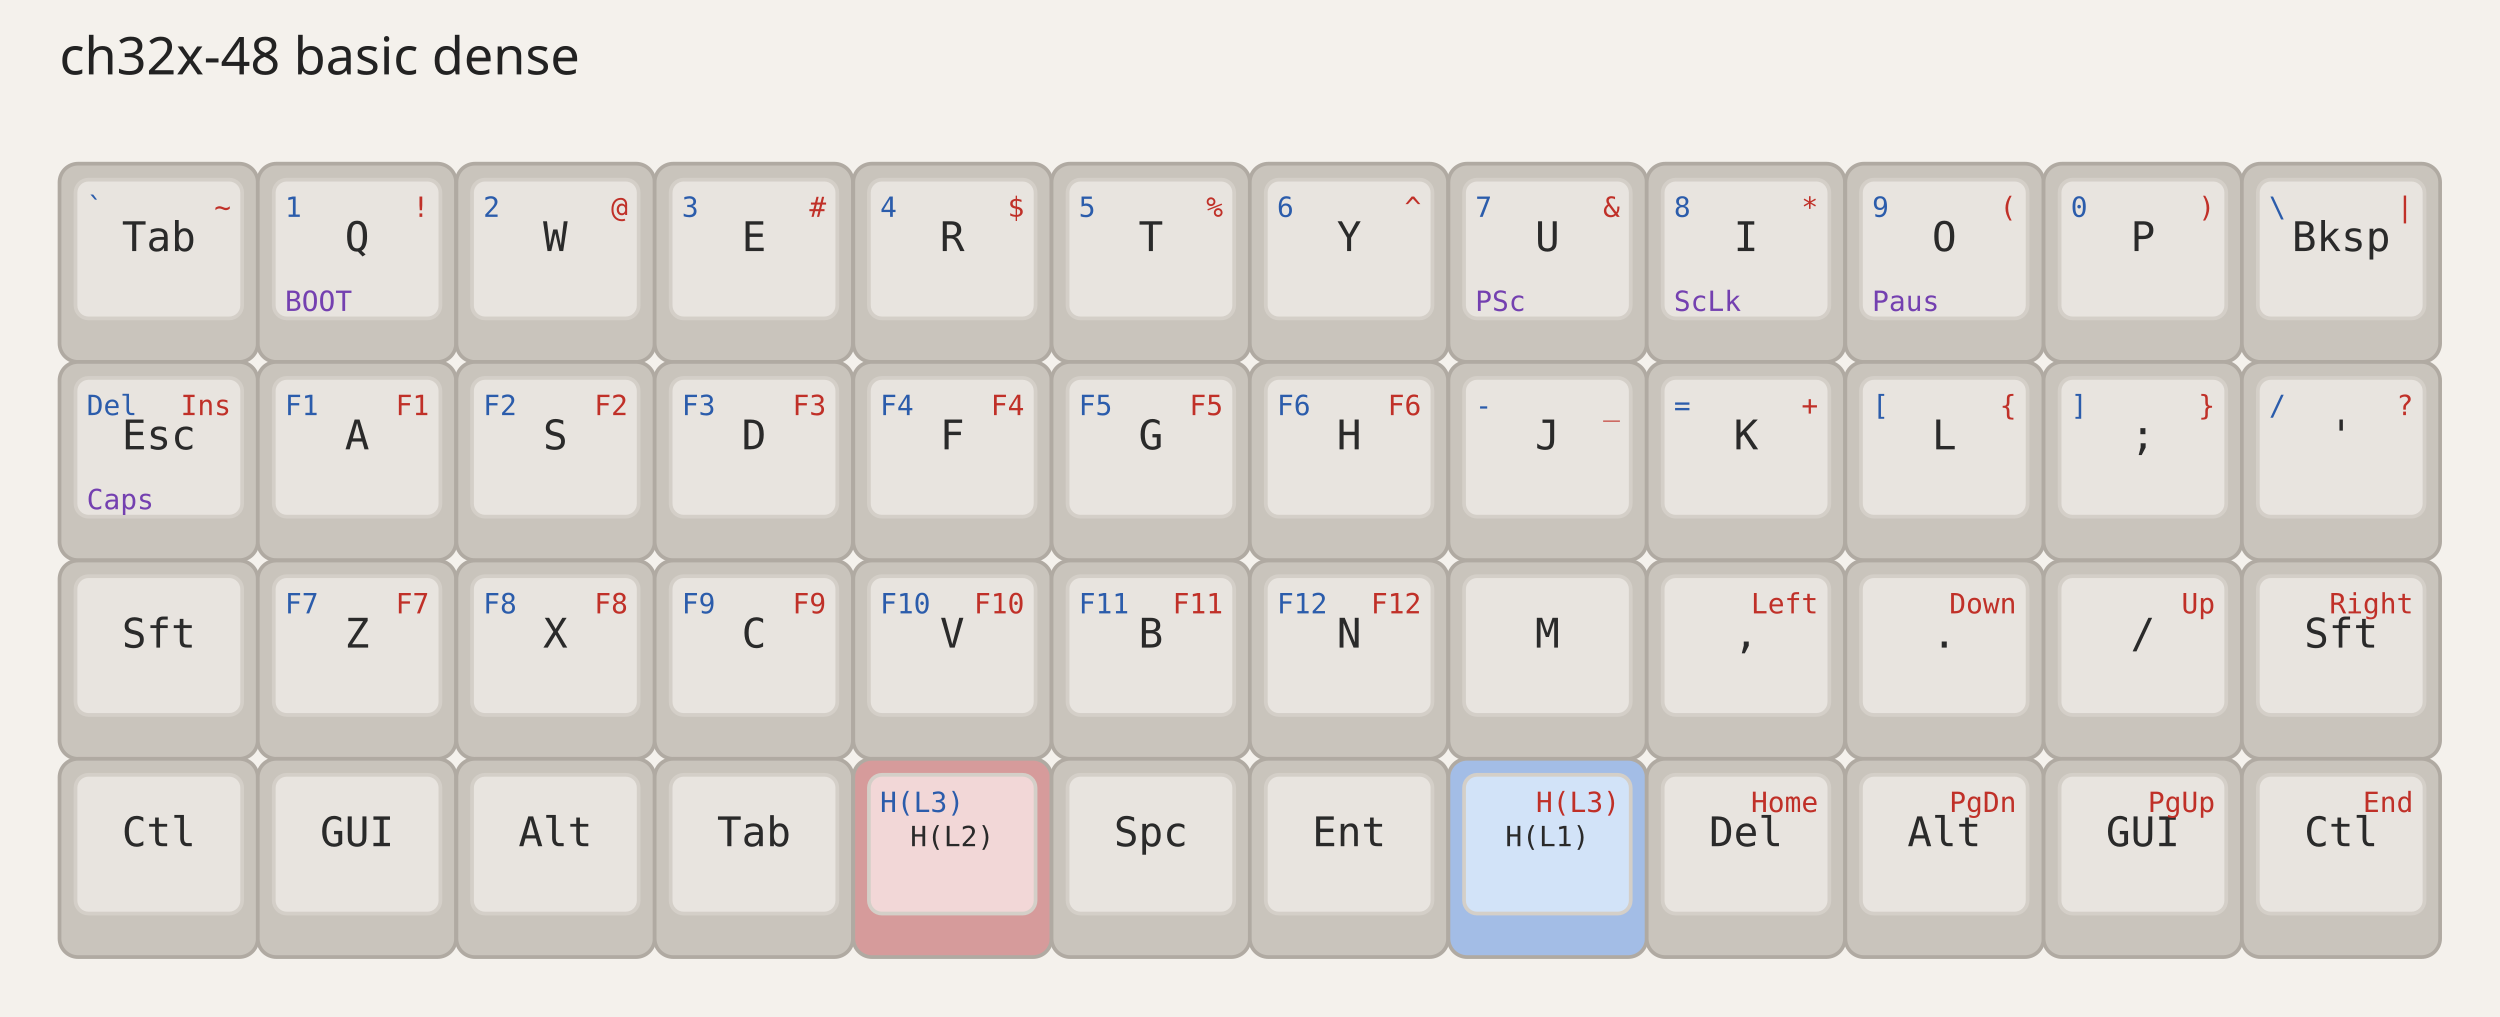
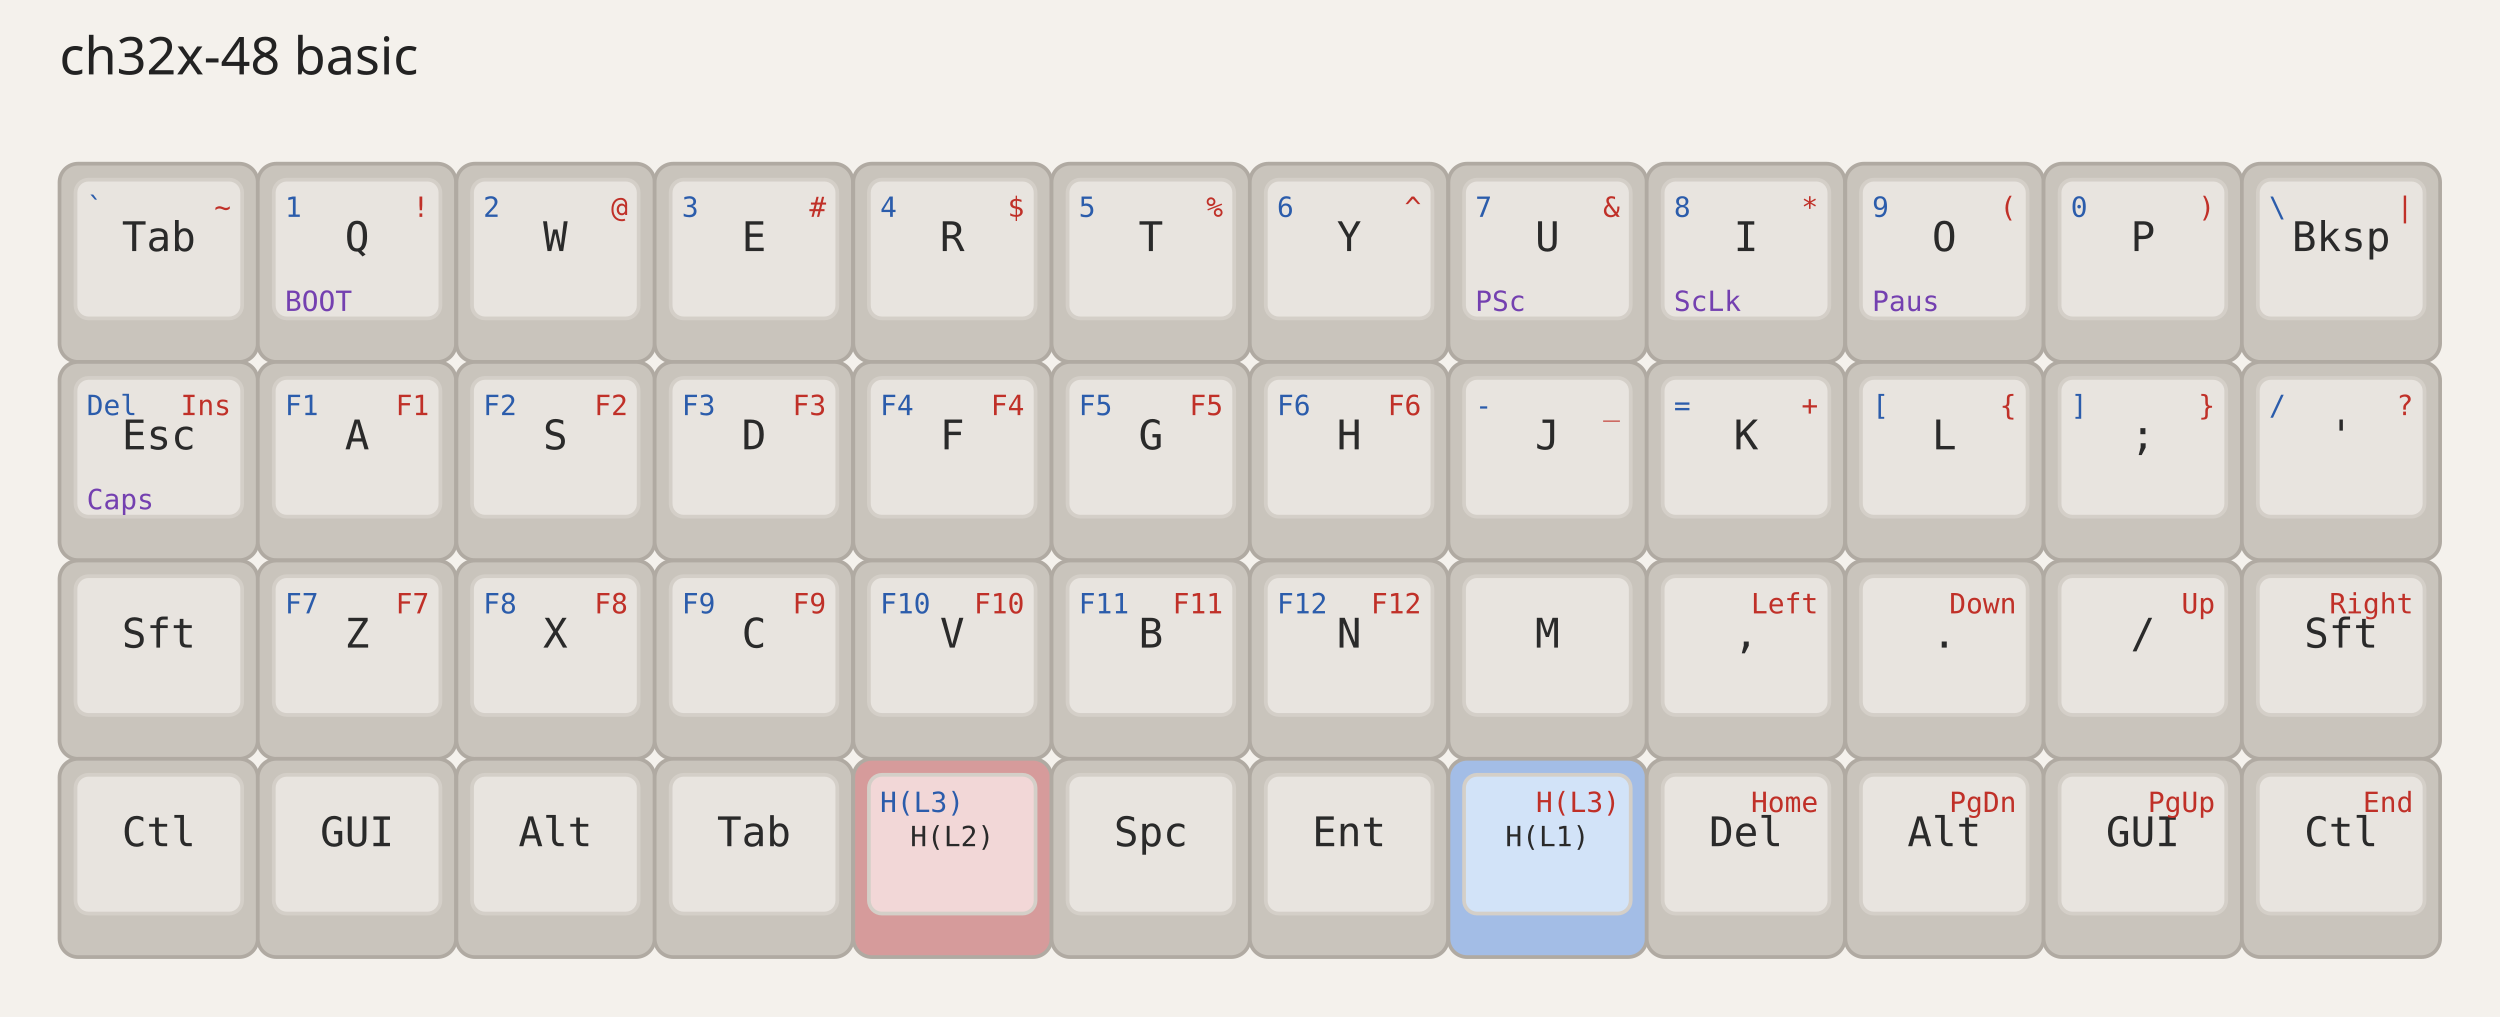
<svg xmlns="http://www.w3.org/2000/svg" width="672.1" height="273.4" viewBox="0 0 672.1 273.4">
  <rect width="100%" height="100%" fill="#f4f1ec" />
-   <text x="16" y="20" fill="#222222" font-family="ui-sans-serif,system-ui,sans-serif" font-size="14">ch32x-48 basic dense</text>
+   <text x="16" y="20" fill="#222222" font-family="ui-sans-serif,system-ui,sans-serif" font-size="14">ch32x-48 basic</text>
  <g>
    <rect x="16" y="44" width="53.3" height="53.3" rx="5" fill="#c9c4bc" stroke="#b0aaa2" />
  </g>
  <g>
    <rect x="20.3" y="48.3" width="44.8" height="37.3" rx="3.5" fill="#e8e4df" stroke="#d4cfc8" />
  </g>
  <g>
    <text x="42.7" y="67.5" text-anchor="middle" fill="#2a2a2a" font-family="ui-monospace,Menlo,monospace" font-size="11">Tab</text>
  </g>
  <g>
    <text x="23.3" y="58.3" text-anchor="start" fill="#2b5cab" font-family="ui-monospace,Menlo,monospace" font-size="7.5">`</text>
  </g>
  <g>
    <text x="62.1" y="58.3" text-anchor="end" fill="#c03028" font-family="ui-monospace,Menlo,monospace" font-size="7.5">~</text>
  </g>
  <g>
    <rect x="69.3" y="44" width="53.3" height="53.3" rx="5" fill="#c9c4bc" stroke="#b0aaa2" />
  </g>
  <g>
    <rect x="73.6" y="48.3" width="44.8" height="37.3" rx="3.5" fill="#e8e4df" stroke="#d4cfc8" />
  </g>
  <g>
    <text x="96" y="67.5" text-anchor="middle" fill="#2a2a2a" font-family="ui-monospace,Menlo,monospace" font-size="11">Q</text>
  </g>
  <g>
    <text x="76.6" y="58.3" text-anchor="start" fill="#2b5cab" font-family="ui-monospace,Menlo,monospace" font-size="7.5">1</text>
  </g>
  <g>
    <text x="115.4" y="58.3" text-anchor="end" fill="#c03028" font-family="ui-monospace,Menlo,monospace" font-size="7.5">!</text>
  </g>
  <g>
    <text x="76.6" y="83.6" text-anchor="start" fill="#7440b0" font-family="ui-monospace,Menlo,monospace" font-size="7.5">BOOT</text>
  </g>
  <g>
    <rect x="122.7" y="44" width="53.3" height="53.3" rx="5" fill="#c9c4bc" stroke="#b0aaa2" />
  </g>
  <g>
    <rect x="126.9" y="48.3" width="44.8" height="37.3" rx="3.5" fill="#e8e4df" stroke="#d4cfc8" />
  </g>
  <g>
    <text x="149.3" y="67.5" text-anchor="middle" fill="#2a2a2a" font-family="ui-monospace,Menlo,monospace" font-size="11">W</text>
  </g>
  <g>
    <text x="129.9" y="58.3" text-anchor="start" fill="#2b5cab" font-family="ui-monospace,Menlo,monospace" font-size="7.5">2</text>
  </g>
  <g>
    <text x="168.8" y="58.3" text-anchor="end" fill="#c03028" font-family="ui-monospace,Menlo,monospace" font-size="7.5">@</text>
  </g>
  <g>
    <rect x="176" y="44" width="53.3" height="53.3" rx="5" fill="#c9c4bc" stroke="#b0aaa2" />
  </g>
  <g>
    <rect x="180.3" y="48.3" width="44.8" height="37.3" rx="3.5" fill="#e8e4df" stroke="#d4cfc8" />
  </g>
  <g>
    <text x="202.7" y="67.5" text-anchor="middle" fill="#2a2a2a" font-family="ui-monospace,Menlo,monospace" font-size="11">E</text>
  </g>
  <g>
    <text x="183.3" y="58.3" text-anchor="start" fill="#2b5cab" font-family="ui-monospace,Menlo,monospace" font-size="7.5">3</text>
  </g>
  <g>
    <text x="222.1" y="58.3" text-anchor="end" fill="#c03028" font-family="ui-monospace,Menlo,monospace" font-size="7.5">#</text>
  </g>
  <g>
    <rect x="229.4" y="44" width="53.3" height="53.3" rx="5" fill="#c9c4bc" stroke="#b0aaa2" />
  </g>
  <g>
    <rect x="233.6" y="48.3" width="44.8" height="37.3" rx="3.5" fill="#e8e4df" stroke="#d4cfc8" />
  </g>
  <g>
    <text x="256" y="67.5" text-anchor="middle" fill="#2a2a2a" font-family="ui-monospace,Menlo,monospace" font-size="11">R</text>
  </g>
  <g>
    <text x="236.6" y="58.3" text-anchor="start" fill="#2b5cab" font-family="ui-monospace,Menlo,monospace" font-size="7.5">4</text>
  </g>
  <g>
    <text x="275.4" y="58.3" text-anchor="end" fill="#c03028" font-family="ui-monospace,Menlo,monospace" font-size="7.5">$</text>
  </g>
  <g>
    <rect x="282.7" y="44" width="53.3" height="53.3" rx="5" fill="#c9c4bc" stroke="#b0aaa2" />
  </g>
  <g>
    <rect x="287" y="48.3" width="44.8" height="37.3" rx="3.5" fill="#e8e4df" stroke="#d4cfc8" />
  </g>
  <g>
    <text x="309.4" y="67.5" text-anchor="middle" fill="#2a2a2a" font-family="ui-monospace,Menlo,monospace" font-size="11">T</text>
  </g>
  <g>
    <text x="290" y="58.3" text-anchor="start" fill="#2b5cab" font-family="ui-monospace,Menlo,monospace" font-size="7.5">5</text>
  </g>
  <g>
    <text x="328.8" y="58.3" text-anchor="end" fill="#c03028" font-family="ui-monospace,Menlo,monospace" font-size="7.5">%</text>
  </g>
  <g>
    <rect x="336" y="44" width="53.3" height="53.3" rx="5" fill="#c9c4bc" stroke="#b0aaa2" />
  </g>
  <g>
    <rect x="340.3" y="48.3" width="44.8" height="37.3" rx="3.5" fill="#e8e4df" stroke="#d4cfc8" />
  </g>
  <g>
    <text x="362.7" y="67.5" text-anchor="middle" fill="#2a2a2a" font-family="ui-monospace,Menlo,monospace" font-size="11">Y</text>
  </g>
  <g>
    <text x="343.3" y="58.3" text-anchor="start" fill="#2b5cab" font-family="ui-monospace,Menlo,monospace" font-size="7.5">6</text>
  </g>
  <g>
    <text x="382.1" y="58.3" text-anchor="end" fill="#c03028" font-family="ui-monospace,Menlo,monospace" font-size="7.5">^</text>
  </g>
  <g>
    <rect x="389.4" y="44" width="53.3" height="53.3" rx="5" fill="#c9c4bc" stroke="#b0aaa2" />
  </g>
  <g>
    <rect x="393.6" y="48.3" width="44.8" height="37.3" rx="3.5" fill="#e8e4df" stroke="#d4cfc8" />
  </g>
  <g>
    <text x="416" y="67.5" text-anchor="middle" fill="#2a2a2a" font-family="ui-monospace,Menlo,monospace" font-size="11">U</text>
  </g>
  <g>
    <text x="396.6" y="58.3" text-anchor="start" fill="#2b5cab" font-family="ui-monospace,Menlo,monospace" font-size="7.5">7</text>
  </g>
  <g>
    <text x="435.5" y="58.3" text-anchor="end" fill="#c03028" font-family="ui-monospace,Menlo,monospace" font-size="7.5">&amp;</text>
  </g>
  <g>
    <text x="396.6" y="83.6" text-anchor="start" fill="#7440b0" font-family="ui-monospace,Menlo,monospace" font-size="7.5">PSc</text>
  </g>
  <g>
    <rect x="442.7" y="44" width="53.3" height="53.3" rx="5" fill="#c9c4bc" stroke="#b0aaa2" />
  </g>
  <g>
    <rect x="447" y="48.3" width="44.8" height="37.3" rx="3.5" fill="#e8e4df" stroke="#d4cfc8" />
  </g>
  <g>
    <text x="469.4" y="67.5" text-anchor="middle" fill="#2a2a2a" font-family="ui-monospace,Menlo,monospace" font-size="11">I</text>
  </g>
  <g>
    <text x="450" y="58.3" text-anchor="start" fill="#2b5cab" font-family="ui-monospace,Menlo,monospace" font-size="7.5">8</text>
  </g>
  <g>
    <text x="488.8" y="58.3" text-anchor="end" fill="#c03028" font-family="ui-monospace,Menlo,monospace" font-size="7.5">*</text>
  </g>
  <g>
    <text x="450" y="83.6" text-anchor="start" fill="#7440b0" font-family="ui-monospace,Menlo,monospace" font-size="7.5">ScLk</text>
  </g>
  <g>
    <rect x="496.1" y="44" width="53.3" height="53.3" rx="5" fill="#c9c4bc" stroke="#b0aaa2" />
  </g>
  <g>
    <rect x="500.3" y="48.3" width="44.8" height="37.3" rx="3.5" fill="#e8e4df" stroke="#d4cfc8" />
  </g>
  <g>
    <text x="522.7" y="67.5" text-anchor="middle" fill="#2a2a2a" font-family="ui-monospace,Menlo,monospace" font-size="11">O</text>
  </g>
  <g>
    <text x="503.3" y="58.3" text-anchor="start" fill="#2b5cab" font-family="ui-monospace,Menlo,monospace" font-size="7.5">9</text>
  </g>
  <g>
    <text x="542.1" y="58.3" text-anchor="end" fill="#c03028" font-family="ui-monospace,Menlo,monospace" font-size="7.5">(</text>
  </g>
  <g>
    <text x="503.3" y="83.6" text-anchor="start" fill="#7440b0" font-family="ui-monospace,Menlo,monospace" font-size="7.5">Paus</text>
  </g>
  <g>
    <rect x="549.4" y="44" width="53.3" height="53.3" rx="5" fill="#c9c4bc" stroke="#b0aaa2" />
  </g>
  <g>
    <rect x="553.7" y="48.3" width="44.8" height="37.3" rx="3.5" fill="#e8e4df" stroke="#d4cfc8" />
  </g>
  <g>
    <text x="576.1" y="67.5" text-anchor="middle" fill="#2a2a2a" font-family="ui-monospace,Menlo,monospace" font-size="11">P</text>
  </g>
  <g>
    <text x="556.7" y="58.3" text-anchor="start" fill="#2b5cab" font-family="ui-monospace,Menlo,monospace" font-size="7.5">0</text>
  </g>
  <g>
    <text x="595.5" y="58.3" text-anchor="end" fill="#c03028" font-family="ui-monospace,Menlo,monospace" font-size="7.5">)</text>
  </g>
  <g>
    <rect x="602.7" y="44" width="53.3" height="53.3" rx="5" fill="#c9c4bc" stroke="#b0aaa2" />
  </g>
  <g>
    <rect x="607" y="48.3" width="44.8" height="37.3" rx="3.5" fill="#e8e4df" stroke="#d4cfc8" />
  </g>
  <g>
    <text x="629.4" y="67.5" text-anchor="middle" fill="#2a2a2a" font-family="ui-monospace,Menlo,monospace" font-size="11">Bksp</text>
  </g>
  <g>
    <text x="610" y="58.3" text-anchor="start" fill="#2b5cab" font-family="ui-monospace,Menlo,monospace" font-size="7.5">\</text>
  </g>
  <g>
    <text x="648.8" y="58.3" text-anchor="end" fill="#c03028" font-family="ui-monospace,Menlo,monospace" font-size="7.5">|</text>
  </g>
  <g>
    <rect x="16" y="97.3" width="53.3" height="53.3" rx="5" fill="#c9c4bc" stroke="#b0aaa2" />
  </g>
  <g>
    <rect x="20.3" y="101.6" width="44.8" height="37.3" rx="3.5" fill="#e8e4df" stroke="#d4cfc8" />
  </g>
  <g>
    <text x="42.7" y="120.8" text-anchor="middle" fill="#2a2a2a" font-family="ui-monospace,Menlo,monospace" font-size="11">Esc</text>
  </g>
  <g>
    <text x="23.3" y="111.6" text-anchor="start" fill="#2b5cab" font-family="ui-monospace,Menlo,monospace" font-size="7.5">Del</text>
  </g>
  <g>
    <text x="62.1" y="111.6" text-anchor="end" fill="#c03028" font-family="ui-monospace,Menlo,monospace" font-size="7.5">Ins</text>
  </g>
  <g>
    <text x="23.3" y="136.9" text-anchor="start" fill="#7440b0" font-family="ui-monospace,Menlo,monospace" font-size="7.5">Caps</text>
  </g>
  <g>
    <rect x="69.3" y="97.3" width="53.3" height="53.3" rx="5" fill="#c9c4bc" stroke="#b0aaa2" />
  </g>
  <g>
    <rect x="73.6" y="101.6" width="44.8" height="37.3" rx="3.5" fill="#e8e4df" stroke="#d4cfc8" />
  </g>
  <g>
    <text x="96" y="120.8" text-anchor="middle" fill="#2a2a2a" font-family="ui-monospace,Menlo,monospace" font-size="11">A</text>
  </g>
  <g>
    <text x="76.6" y="111.6" text-anchor="start" fill="#2b5cab" font-family="ui-monospace,Menlo,monospace" font-size="7.5">F1</text>
  </g>
  <g>
    <text x="115.4" y="111.6" text-anchor="end" fill="#c03028" font-family="ui-monospace,Menlo,monospace" font-size="7.5">F1</text>
  </g>
  <g>
    <rect x="122.7" y="97.3" width="53.3" height="53.3" rx="5" fill="#c9c4bc" stroke="#b0aaa2" />
  </g>
  <g>
    <rect x="126.9" y="101.6" width="44.8" height="37.3" rx="3.5" fill="#e8e4df" stroke="#d4cfc8" />
  </g>
  <g>
    <text x="149.3" y="120.8" text-anchor="middle" fill="#2a2a2a" font-family="ui-monospace,Menlo,monospace" font-size="11">S</text>
  </g>
  <g>
    <text x="129.9" y="111.6" text-anchor="start" fill="#2b5cab" font-family="ui-monospace,Menlo,monospace" font-size="7.5">F2</text>
  </g>
  <g>
    <text x="168.8" y="111.6" text-anchor="end" fill="#c03028" font-family="ui-monospace,Menlo,monospace" font-size="7.5">F2</text>
  </g>
  <g>
    <rect x="176" y="97.3" width="53.3" height="53.3" rx="5" fill="#c9c4bc" stroke="#b0aaa2" />
  </g>
  <g>
    <rect x="180.3" y="101.6" width="44.8" height="37.3" rx="3.5" fill="#e8e4df" stroke="#d4cfc8" />
  </g>
  <g>
    <text x="202.7" y="120.8" text-anchor="middle" fill="#2a2a2a" font-family="ui-monospace,Menlo,monospace" font-size="11">D</text>
  </g>
  <g>
    <text x="183.3" y="111.6" text-anchor="start" fill="#2b5cab" font-family="ui-monospace,Menlo,monospace" font-size="7.5">F3</text>
  </g>
  <g>
    <text x="222.1" y="111.6" text-anchor="end" fill="#c03028" font-family="ui-monospace,Menlo,monospace" font-size="7.5">F3</text>
  </g>
  <g>
    <rect x="229.4" y="97.3" width="53.3" height="53.3" rx="5" fill="#c9c4bc" stroke="#b0aaa2" />
  </g>
  <g>
    <rect x="233.6" y="101.6" width="44.8" height="37.3" rx="3.5" fill="#e8e4df" stroke="#d4cfc8" />
  </g>
  <g>
    <text x="256" y="120.8" text-anchor="middle" fill="#2a2a2a" font-family="ui-monospace,Menlo,monospace" font-size="11">F</text>
  </g>
  <g>
    <text x="236.6" y="111.6" text-anchor="start" fill="#2b5cab" font-family="ui-monospace,Menlo,monospace" font-size="7.5">F4</text>
  </g>
  <g>
    <text x="275.4" y="111.6" text-anchor="end" fill="#c03028" font-family="ui-monospace,Menlo,monospace" font-size="7.5">F4</text>
  </g>
  <g>
    <rect x="282.7" y="97.3" width="53.3" height="53.3" rx="5" fill="#c9c4bc" stroke="#b0aaa2" />
  </g>
  <g>
    <rect x="287" y="101.6" width="44.8" height="37.3" rx="3.5" fill="#e8e4df" stroke="#d4cfc8" />
  </g>
  <g>
    <text x="309.4" y="120.8" text-anchor="middle" fill="#2a2a2a" font-family="ui-monospace,Menlo,monospace" font-size="11">G</text>
  </g>
  <g>
    <text x="290" y="111.6" text-anchor="start" fill="#2b5cab" font-family="ui-monospace,Menlo,monospace" font-size="7.5">F5</text>
  </g>
  <g>
    <text x="328.8" y="111.6" text-anchor="end" fill="#c03028" font-family="ui-monospace,Menlo,monospace" font-size="7.5">F5</text>
  </g>
  <g>
    <rect x="336" y="97.3" width="53.3" height="53.3" rx="5" fill="#c9c4bc" stroke="#b0aaa2" />
  </g>
  <g>
    <rect x="340.3" y="101.6" width="44.8" height="37.3" rx="3.5" fill="#e8e4df" stroke="#d4cfc8" />
  </g>
  <g>
    <text x="362.7" y="120.8" text-anchor="middle" fill="#2a2a2a" font-family="ui-monospace,Menlo,monospace" font-size="11">H</text>
  </g>
  <g>
    <text x="343.3" y="111.6" text-anchor="start" fill="#2b5cab" font-family="ui-monospace,Menlo,monospace" font-size="7.5">F6</text>
  </g>
  <g>
    <text x="382.1" y="111.6" text-anchor="end" fill="#c03028" font-family="ui-monospace,Menlo,monospace" font-size="7.5">F6</text>
  </g>
  <g>
    <rect x="389.4" y="97.3" width="53.3" height="53.3" rx="5" fill="#c9c4bc" stroke="#b0aaa2" />
  </g>
  <g>
    <rect x="393.6" y="101.6" width="44.8" height="37.3" rx="3.5" fill="#e8e4df" stroke="#d4cfc8" />
  </g>
  <g>
    <text x="416" y="120.8" text-anchor="middle" fill="#2a2a2a" font-family="ui-monospace,Menlo,monospace" font-size="11">J</text>
  </g>
  <g>
    <text x="396.6" y="111.6" text-anchor="start" fill="#2b5cab" font-family="ui-monospace,Menlo,monospace" font-size="7.5">-</text>
  </g>
  <g>
    <text x="435.5" y="111.6" text-anchor="end" fill="#c03028" font-family="ui-monospace,Menlo,monospace" font-size="7.5">_</text>
  </g>
  <g>
    <rect x="442.7" y="97.3" width="53.3" height="53.3" rx="5" fill="#c9c4bc" stroke="#b0aaa2" />
  </g>
  <g>
    <rect x="447" y="101.6" width="44.8" height="37.3" rx="3.5" fill="#e8e4df" stroke="#d4cfc8" />
  </g>
  <g>
    <text x="469.4" y="120.8" text-anchor="middle" fill="#2a2a2a" font-family="ui-monospace,Menlo,monospace" font-size="11">K</text>
  </g>
  <g>
    <text x="450" y="111.6" text-anchor="start" fill="#2b5cab" font-family="ui-monospace,Menlo,monospace" font-size="7.5">=</text>
  </g>
  <g>
    <text x="488.8" y="111.6" text-anchor="end" fill="#c03028" font-family="ui-monospace,Menlo,monospace" font-size="7.5">+</text>
  </g>
  <g>
    <rect x="496.1" y="97.3" width="53.3" height="53.3" rx="5" fill="#c9c4bc" stroke="#b0aaa2" />
  </g>
  <g>
    <rect x="500.3" y="101.6" width="44.8" height="37.3" rx="3.5" fill="#e8e4df" stroke="#d4cfc8" />
  </g>
  <g>
    <text x="522.7" y="120.8" text-anchor="middle" fill="#2a2a2a" font-family="ui-monospace,Menlo,monospace" font-size="11">L</text>
  </g>
  <g>
    <text x="503.3" y="111.6" text-anchor="start" fill="#2b5cab" font-family="ui-monospace,Menlo,monospace" font-size="7.5">[</text>
  </g>
  <g>
    <text x="542.1" y="111.6" text-anchor="end" fill="#c03028" font-family="ui-monospace,Menlo,monospace" font-size="7.5">{</text>
  </g>
  <g>
    <rect x="549.4" y="97.3" width="53.3" height="53.3" rx="5" fill="#c9c4bc" stroke="#b0aaa2" />
  </g>
  <g>
    <rect x="553.7" y="101.6" width="44.8" height="37.3" rx="3.5" fill="#e8e4df" stroke="#d4cfc8" />
  </g>
  <g>
    <text x="576.1" y="120.8" text-anchor="middle" fill="#2a2a2a" font-family="ui-monospace,Menlo,monospace" font-size="11">;</text>
  </g>
  <g>
    <text x="556.7" y="111.6" text-anchor="start" fill="#2b5cab" font-family="ui-monospace,Menlo,monospace" font-size="7.5">]</text>
  </g>
  <g>
    <text x="595.5" y="111.6" text-anchor="end" fill="#c03028" font-family="ui-monospace,Menlo,monospace" font-size="7.5">}</text>
  </g>
  <g>
    <rect x="602.7" y="97.3" width="53.3" height="53.3" rx="5" fill="#c9c4bc" stroke="#b0aaa2" />
  </g>
  <g>
    <rect x="607" y="101.6" width="44.8" height="37.3" rx="3.5" fill="#e8e4df" stroke="#d4cfc8" />
  </g>
  <g>
    <text x="629.4" y="120.8" text-anchor="middle" fill="#2a2a2a" font-family="ui-monospace,Menlo,monospace" font-size="11">'</text>
  </g>
  <g>
    <text x="610" y="111.6" text-anchor="start" fill="#2b5cab" font-family="ui-monospace,Menlo,monospace" font-size="7.5">/</text>
  </g>
  <g>
    <text x="648.8" y="111.6" text-anchor="end" fill="#c03028" font-family="ui-monospace,Menlo,monospace" font-size="7.5">?</text>
  </g>
  <g>
    <rect x="16" y="150.7" width="53.3" height="53.3" rx="5" fill="#c9c4bc" stroke="#b0aaa2" />
  </g>
  <g>
    <rect x="20.3" y="154.9" width="44.8" height="37.3" rx="3.5" fill="#e8e4df" stroke="#d4cfc8" />
  </g>
  <g>
    <text x="42.7" y="174.1" text-anchor="middle" fill="#2a2a2a" font-family="ui-monospace,Menlo,monospace" font-size="11">Sft</text>
  </g>
  <g>
    <rect x="69.3" y="150.7" width="53.3" height="53.3" rx="5" fill="#c9c4bc" stroke="#b0aaa2" />
  </g>
  <g>
    <rect x="73.6" y="154.9" width="44.8" height="37.3" rx="3.5" fill="#e8e4df" stroke="#d4cfc8" />
  </g>
  <g>
    <text x="96" y="174.1" text-anchor="middle" fill="#2a2a2a" font-family="ui-monospace,Menlo,monospace" font-size="11">Z</text>
  </g>
  <g>
    <text x="76.6" y="164.9" text-anchor="start" fill="#2b5cab" font-family="ui-monospace,Menlo,monospace" font-size="7.5">F7</text>
  </g>
  <g>
    <text x="115.4" y="164.9" text-anchor="end" fill="#c03028" font-family="ui-monospace,Menlo,monospace" font-size="7.5">F7</text>
  </g>
  <g>
    <rect x="122.7" y="150.7" width="53.3" height="53.3" rx="5" fill="#c9c4bc" stroke="#b0aaa2" />
  </g>
  <g>
    <rect x="126.9" y="154.9" width="44.8" height="37.3" rx="3.5" fill="#e8e4df" stroke="#d4cfc8" />
  </g>
  <g>
    <text x="149.3" y="174.1" text-anchor="middle" fill="#2a2a2a" font-family="ui-monospace,Menlo,monospace" font-size="11">X</text>
  </g>
  <g>
    <text x="129.9" y="164.9" text-anchor="start" fill="#2b5cab" font-family="ui-monospace,Menlo,monospace" font-size="7.5">F8</text>
  </g>
  <g>
    <text x="168.8" y="164.9" text-anchor="end" fill="#c03028" font-family="ui-monospace,Menlo,monospace" font-size="7.5">F8</text>
  </g>
  <g>
    <rect x="176" y="150.7" width="53.3" height="53.3" rx="5" fill="#c9c4bc" stroke="#b0aaa2" />
  </g>
  <g>
    <rect x="180.3" y="154.9" width="44.8" height="37.3" rx="3.5" fill="#e8e4df" stroke="#d4cfc8" />
  </g>
  <g>
    <text x="202.7" y="174.1" text-anchor="middle" fill="#2a2a2a" font-family="ui-monospace,Menlo,monospace" font-size="11">C</text>
  </g>
  <g>
    <text x="183.3" y="164.9" text-anchor="start" fill="#2b5cab" font-family="ui-monospace,Menlo,monospace" font-size="7.5">F9</text>
  </g>
  <g>
    <text x="222.1" y="164.9" text-anchor="end" fill="#c03028" font-family="ui-monospace,Menlo,monospace" font-size="7.5">F9</text>
  </g>
  <g>
    <rect x="229.4" y="150.7" width="53.3" height="53.3" rx="5" fill="#c9c4bc" stroke="#b0aaa2" />
  </g>
  <g>
    <rect x="233.6" y="154.9" width="44.8" height="37.3" rx="3.5" fill="#e8e4df" stroke="#d4cfc8" />
  </g>
  <g>
    <text x="256" y="174.1" text-anchor="middle" fill="#2a2a2a" font-family="ui-monospace,Menlo,monospace" font-size="11">V</text>
  </g>
  <g>
    <text x="236.6" y="164.9" text-anchor="start" fill="#2b5cab" font-family="ui-monospace,Menlo,monospace" font-size="7.5">F10</text>
  </g>
  <g>
    <text x="275.4" y="164.9" text-anchor="end" fill="#c03028" font-family="ui-monospace,Menlo,monospace" font-size="7.5">F10</text>
  </g>
  <g>
    <rect x="282.7" y="150.7" width="53.3" height="53.3" rx="5" fill="#c9c4bc" stroke="#b0aaa2" />
  </g>
  <g>
    <rect x="287" y="154.9" width="44.8" height="37.3" rx="3.5" fill="#e8e4df" stroke="#d4cfc8" />
  </g>
  <g>
    <text x="309.4" y="174.1" text-anchor="middle" fill="#2a2a2a" font-family="ui-monospace,Menlo,monospace" font-size="11">B</text>
  </g>
  <g>
    <text x="290" y="164.9" text-anchor="start" fill="#2b5cab" font-family="ui-monospace,Menlo,monospace" font-size="7.5">F11</text>
  </g>
  <g>
    <text x="328.8" y="164.9" text-anchor="end" fill="#c03028" font-family="ui-monospace,Menlo,monospace" font-size="7.5">F11</text>
  </g>
  <g>
    <rect x="336" y="150.7" width="53.3" height="53.3" rx="5" fill="#c9c4bc" stroke="#b0aaa2" />
  </g>
  <g>
    <rect x="340.3" y="154.9" width="44.8" height="37.3" rx="3.5" fill="#e8e4df" stroke="#d4cfc8" />
  </g>
  <g>
    <text x="362.7" y="174.1" text-anchor="middle" fill="#2a2a2a" font-family="ui-monospace,Menlo,monospace" font-size="11">N</text>
  </g>
  <g>
    <text x="343.3" y="164.9" text-anchor="start" fill="#2b5cab" font-family="ui-monospace,Menlo,monospace" font-size="7.5">F12</text>
  </g>
  <g>
    <text x="382.1" y="164.9" text-anchor="end" fill="#c03028" font-family="ui-monospace,Menlo,monospace" font-size="7.5">F12</text>
  </g>
  <g>
    <rect x="389.4" y="150.7" width="53.3" height="53.3" rx="5" fill="#c9c4bc" stroke="#b0aaa2" />
  </g>
  <g>
    <rect x="393.6" y="154.9" width="44.8" height="37.3" rx="3.5" fill="#e8e4df" stroke="#d4cfc8" />
  </g>
  <g>
    <text x="416" y="174.1" text-anchor="middle" fill="#2a2a2a" font-family="ui-monospace,Menlo,monospace" font-size="11">M</text>
  </g>
  <g>
    <rect x="442.7" y="150.7" width="53.3" height="53.3" rx="5" fill="#c9c4bc" stroke="#b0aaa2" />
  </g>
  <g>
    <rect x="447" y="154.9" width="44.8" height="37.3" rx="3.5" fill="#e8e4df" stroke="#d4cfc8" />
  </g>
  <g>
    <text x="469.4" y="174.1" text-anchor="middle" fill="#2a2a2a" font-family="ui-monospace,Menlo,monospace" font-size="11">,</text>
  </g>
  <g>
    <text x="488.8" y="164.9" text-anchor="end" fill="#c03028" font-family="ui-monospace,Menlo,monospace" font-size="7.5">Left</text>
  </g>
  <g>
    <rect x="496.1" y="150.7" width="53.3" height="53.3" rx="5" fill="#c9c4bc" stroke="#b0aaa2" />
  </g>
  <g>
    <rect x="500.3" y="154.9" width="44.8" height="37.3" rx="3.5" fill="#e8e4df" stroke="#d4cfc8" />
  </g>
  <g>
    <text x="522.7" y="174.1" text-anchor="middle" fill="#2a2a2a" font-family="ui-monospace,Menlo,monospace" font-size="11">.</text>
  </g>
  <g>
    <text x="542.1" y="164.9" text-anchor="end" fill="#c03028" font-family="ui-monospace,Menlo,monospace" font-size="7.5">Down</text>
  </g>
  <g>
    <rect x="549.4" y="150.7" width="53.3" height="53.3" rx="5" fill="#c9c4bc" stroke="#b0aaa2" />
  </g>
  <g>
    <rect x="553.7" y="154.9" width="44.8" height="37.3" rx="3.5" fill="#e8e4df" stroke="#d4cfc8" />
  </g>
  <g>
    <text x="576.1" y="174.1" text-anchor="middle" fill="#2a2a2a" font-family="ui-monospace,Menlo,monospace" font-size="11">/</text>
  </g>
  <g>
    <text x="595.5" y="164.9" text-anchor="end" fill="#c03028" font-family="ui-monospace,Menlo,monospace" font-size="7.5">Up</text>
  </g>
  <g>
    <rect x="602.7" y="150.7" width="53.3" height="53.3" rx="5" fill="#c9c4bc" stroke="#b0aaa2" />
  </g>
  <g>
    <rect x="607" y="154.9" width="44.8" height="37.3" rx="3.5" fill="#e8e4df" stroke="#d4cfc8" />
  </g>
  <g>
    <text x="629.4" y="174.1" text-anchor="middle" fill="#2a2a2a" font-family="ui-monospace,Menlo,monospace" font-size="11">Sft</text>
  </g>
  <g>
    <text x="648.8" y="164.9" text-anchor="end" fill="#c03028" font-family="ui-monospace,Menlo,monospace" font-size="7.5">Right</text>
  </g>
  <g>
    <rect x="16" y="204" width="53.3" height="53.3" rx="5" fill="#c9c4bc" stroke="#b0aaa2" />
  </g>
  <g>
    <rect x="20.3" y="208.3" width="44.8" height="37.3" rx="3.5" fill="#e8e4df" stroke="#d4cfc8" />
  </g>
  <g>
    <text x="42.7" y="227.5" text-anchor="middle" fill="#2a2a2a" font-family="ui-monospace,Menlo,monospace" font-size="11">Ctl</text>
  </g>
  <g>
    <rect x="69.3" y="204" width="53.3" height="53.3" rx="5" fill="#c9c4bc" stroke="#b0aaa2" />
  </g>
  <g>
    <rect x="73.6" y="208.3" width="44.8" height="37.3" rx="3.5" fill="#e8e4df" stroke="#d4cfc8" />
  </g>
  <g>
    <text x="96" y="227.5" text-anchor="middle" fill="#2a2a2a" font-family="ui-monospace,Menlo,monospace" font-size="11">GUI</text>
  </g>
  <g>
    <rect x="122.7" y="204" width="53.3" height="53.3" rx="5" fill="#c9c4bc" stroke="#b0aaa2" />
  </g>
  <g>
    <rect x="126.9" y="208.3" width="44.8" height="37.3" rx="3.5" fill="#e8e4df" stroke="#d4cfc8" />
  </g>
  <g>
    <text x="149.3" y="227.5" text-anchor="middle" fill="#2a2a2a" font-family="ui-monospace,Menlo,monospace" font-size="11">Alt</text>
  </g>
  <g>
    <rect x="176" y="204" width="53.3" height="53.3" rx="5" fill="#c9c4bc" stroke="#b0aaa2" />
  </g>
  <g>
    <rect x="180.3" y="208.3" width="44.8" height="37.3" rx="3.5" fill="#e8e4df" stroke="#d4cfc8" />
  </g>
  <g>
    <text x="202.7" y="227.5" text-anchor="middle" fill="#2a2a2a" font-family="ui-monospace,Menlo,monospace" font-size="11">Tab</text>
  </g>
  <g>
    <rect x="229.4" y="204" width="53.3" height="53.3" rx="5" fill="#d69b9b" stroke="#b0aaa2" />
  </g>
  <g>
    <rect x="233.6" y="208.3" width="44.8" height="37.3" rx="3.5" fill="#f2d7d7" stroke="#d4cfc8" />
  </g>
  <g>
    <text x="256" y="227.5" text-anchor="middle" fill="#2a2a2a" font-family="ui-monospace,Menlo,monospace" font-size="7.5">H(L2)</text>
  </g>
  <g>
    <text x="236.6" y="218.3" text-anchor="start" fill="#2b5cab" font-family="ui-monospace,Menlo,monospace" font-size="7.5">H(L3)</text>
  </g>
  <g>
    <rect x="282.7" y="204" width="53.3" height="53.3" rx="5" fill="#c9c4bc" stroke="#b0aaa2" />
  </g>
  <g>
    <rect x="287" y="208.3" width="44.8" height="37.3" rx="3.5" fill="#e8e4df" stroke="#d4cfc8" />
  </g>
  <g>
    <text x="309.4" y="227.5" text-anchor="middle" fill="#2a2a2a" font-family="ui-monospace,Menlo,monospace" font-size="11">Spc</text>
  </g>
  <g>
    <rect x="336" y="204" width="53.3" height="53.3" rx="5" fill="#c9c4bc" stroke="#b0aaa2" />
  </g>
  <g>
    <rect x="340.3" y="208.3" width="44.8" height="37.3" rx="3.5" fill="#e8e4df" stroke="#d4cfc8" />
  </g>
  <g>
    <text x="362.7" y="227.5" text-anchor="middle" fill="#2a2a2a" font-family="ui-monospace,Menlo,monospace" font-size="11">Ent</text>
  </g>
  <g>
    <rect x="389.4" y="204" width="53.3" height="53.3" rx="5" fill="#a3bde6" stroke="#b0aaa2" />
  </g>
  <g>
    <rect x="393.6" y="208.3" width="44.8" height="37.3" rx="3.5" fill="#d2e3f8" stroke="#d4cfc8" />
  </g>
  <g>
    <text x="416" y="227.5" text-anchor="middle" fill="#2a2a2a" font-family="ui-monospace,Menlo,monospace" font-size="7.5">H(L1)</text>
  </g>
  <g>
    <text x="435.5" y="218.3" text-anchor="end" fill="#c03028" font-family="ui-monospace,Menlo,monospace" font-size="7.5">H(L3)</text>
  </g>
  <g>
    <rect x="442.7" y="204" width="53.3" height="53.3" rx="5" fill="#c9c4bc" stroke="#b0aaa2" />
  </g>
  <g>
    <rect x="447" y="208.3" width="44.8" height="37.3" rx="3.5" fill="#e8e4df" stroke="#d4cfc8" />
  </g>
  <g>
    <text x="469.4" y="227.5" text-anchor="middle" fill="#2a2a2a" font-family="ui-monospace,Menlo,monospace" font-size="11">Del</text>
  </g>
  <g>
    <text x="488.8" y="218.3" text-anchor="end" fill="#c03028" font-family="ui-monospace,Menlo,monospace" font-size="7.5">Home</text>
  </g>
  <g>
    <rect x="496.1" y="204" width="53.3" height="53.3" rx="5" fill="#c9c4bc" stroke="#b0aaa2" />
  </g>
  <g>
    <rect x="500.3" y="208.3" width="44.8" height="37.3" rx="3.5" fill="#e8e4df" stroke="#d4cfc8" />
  </g>
  <g>
    <text x="522.7" y="227.5" text-anchor="middle" fill="#2a2a2a" font-family="ui-monospace,Menlo,monospace" font-size="11">Alt</text>
  </g>
  <g>
    <text x="542.1" y="218.3" text-anchor="end" fill="#c03028" font-family="ui-monospace,Menlo,monospace" font-size="7.5">PgDn</text>
  </g>
  <g>
    <rect x="549.4" y="204" width="53.3" height="53.3" rx="5" fill="#c9c4bc" stroke="#b0aaa2" />
  </g>
  <g>
    <rect x="553.7" y="208.3" width="44.8" height="37.3" rx="3.5" fill="#e8e4df" stroke="#d4cfc8" />
  </g>
  <g>
    <text x="576.1" y="227.5" text-anchor="middle" fill="#2a2a2a" font-family="ui-monospace,Menlo,monospace" font-size="11">GUI</text>
  </g>
  <g>
    <text x="595.5" y="218.3" text-anchor="end" fill="#c03028" font-family="ui-monospace,Menlo,monospace" font-size="7.5">PgUp</text>
  </g>
  <g>
    <rect x="602.7" y="204" width="53.3" height="53.3" rx="5" fill="#c9c4bc" stroke="#b0aaa2" />
  </g>
  <g>
    <rect x="607" y="208.3" width="44.8" height="37.3" rx="3.5" fill="#e8e4df" stroke="#d4cfc8" />
  </g>
  <g>
    <text x="629.4" y="227.5" text-anchor="middle" fill="#2a2a2a" font-family="ui-monospace,Menlo,monospace" font-size="11">Ctl</text>
  </g>
  <g>
    <text x="648.8" y="218.3" text-anchor="end" fill="#c03028" font-family="ui-monospace,Menlo,monospace" font-size="7.5">End</text>
  </g>
</svg>
